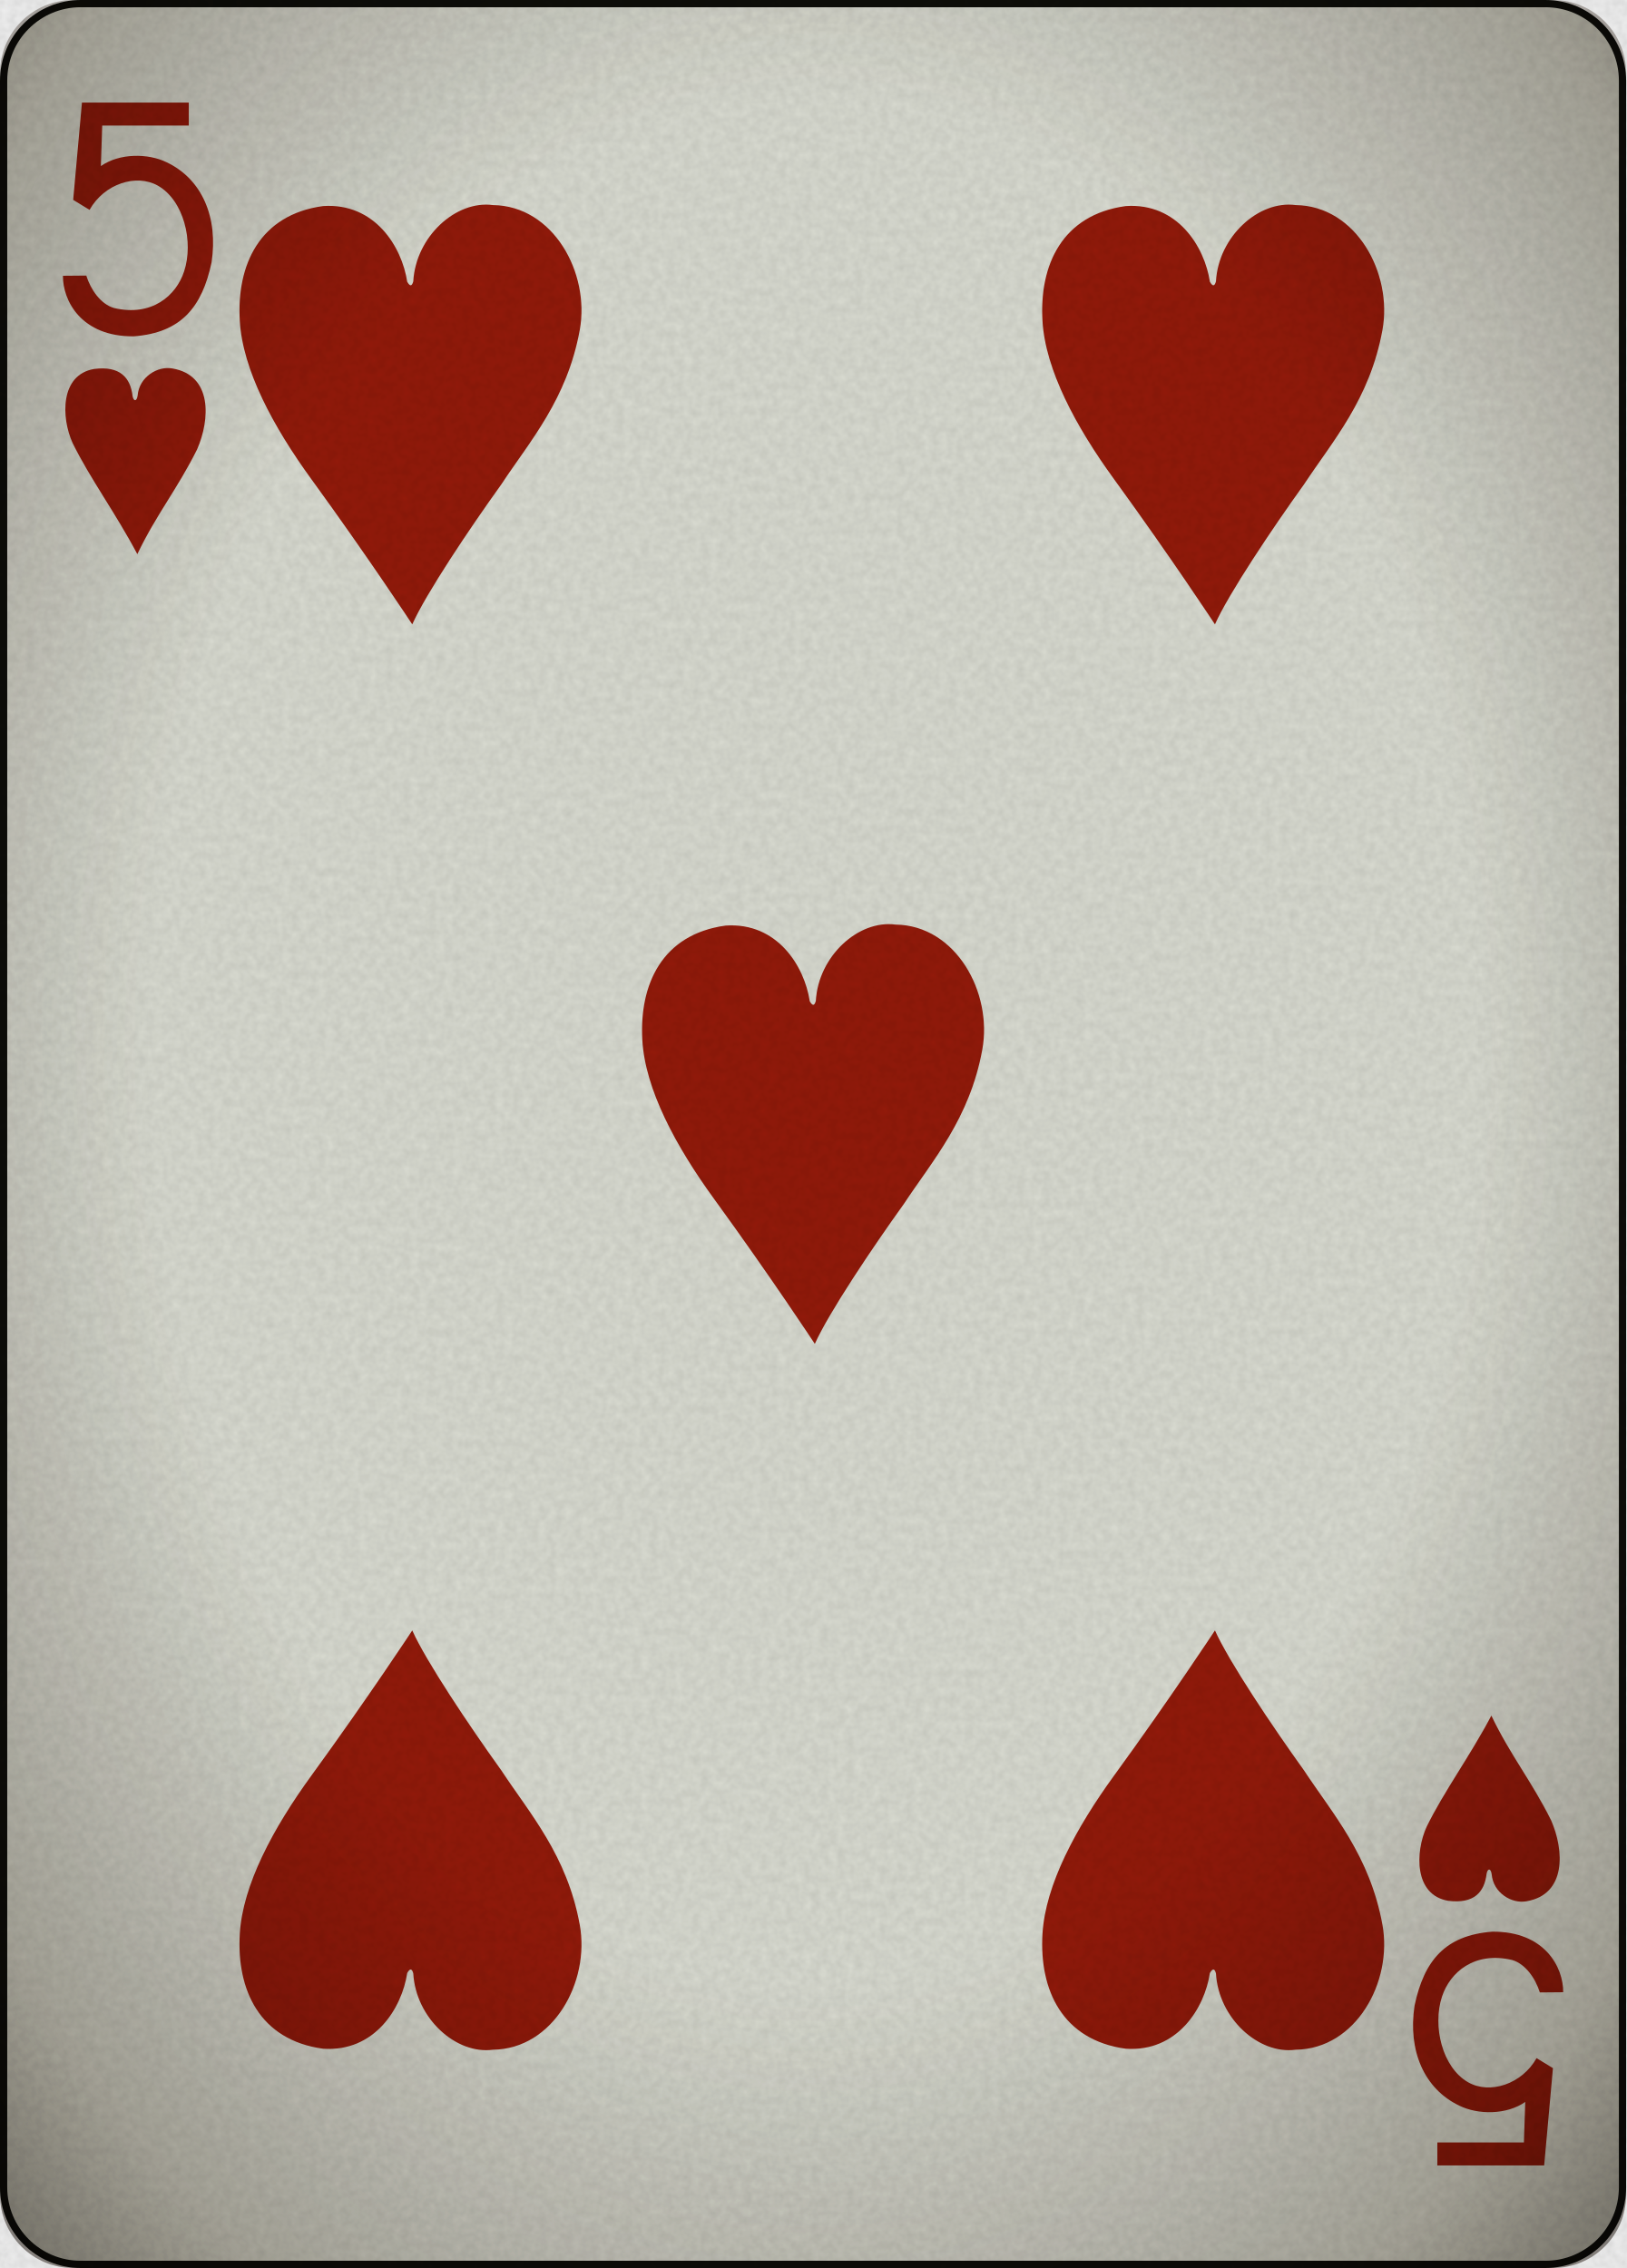
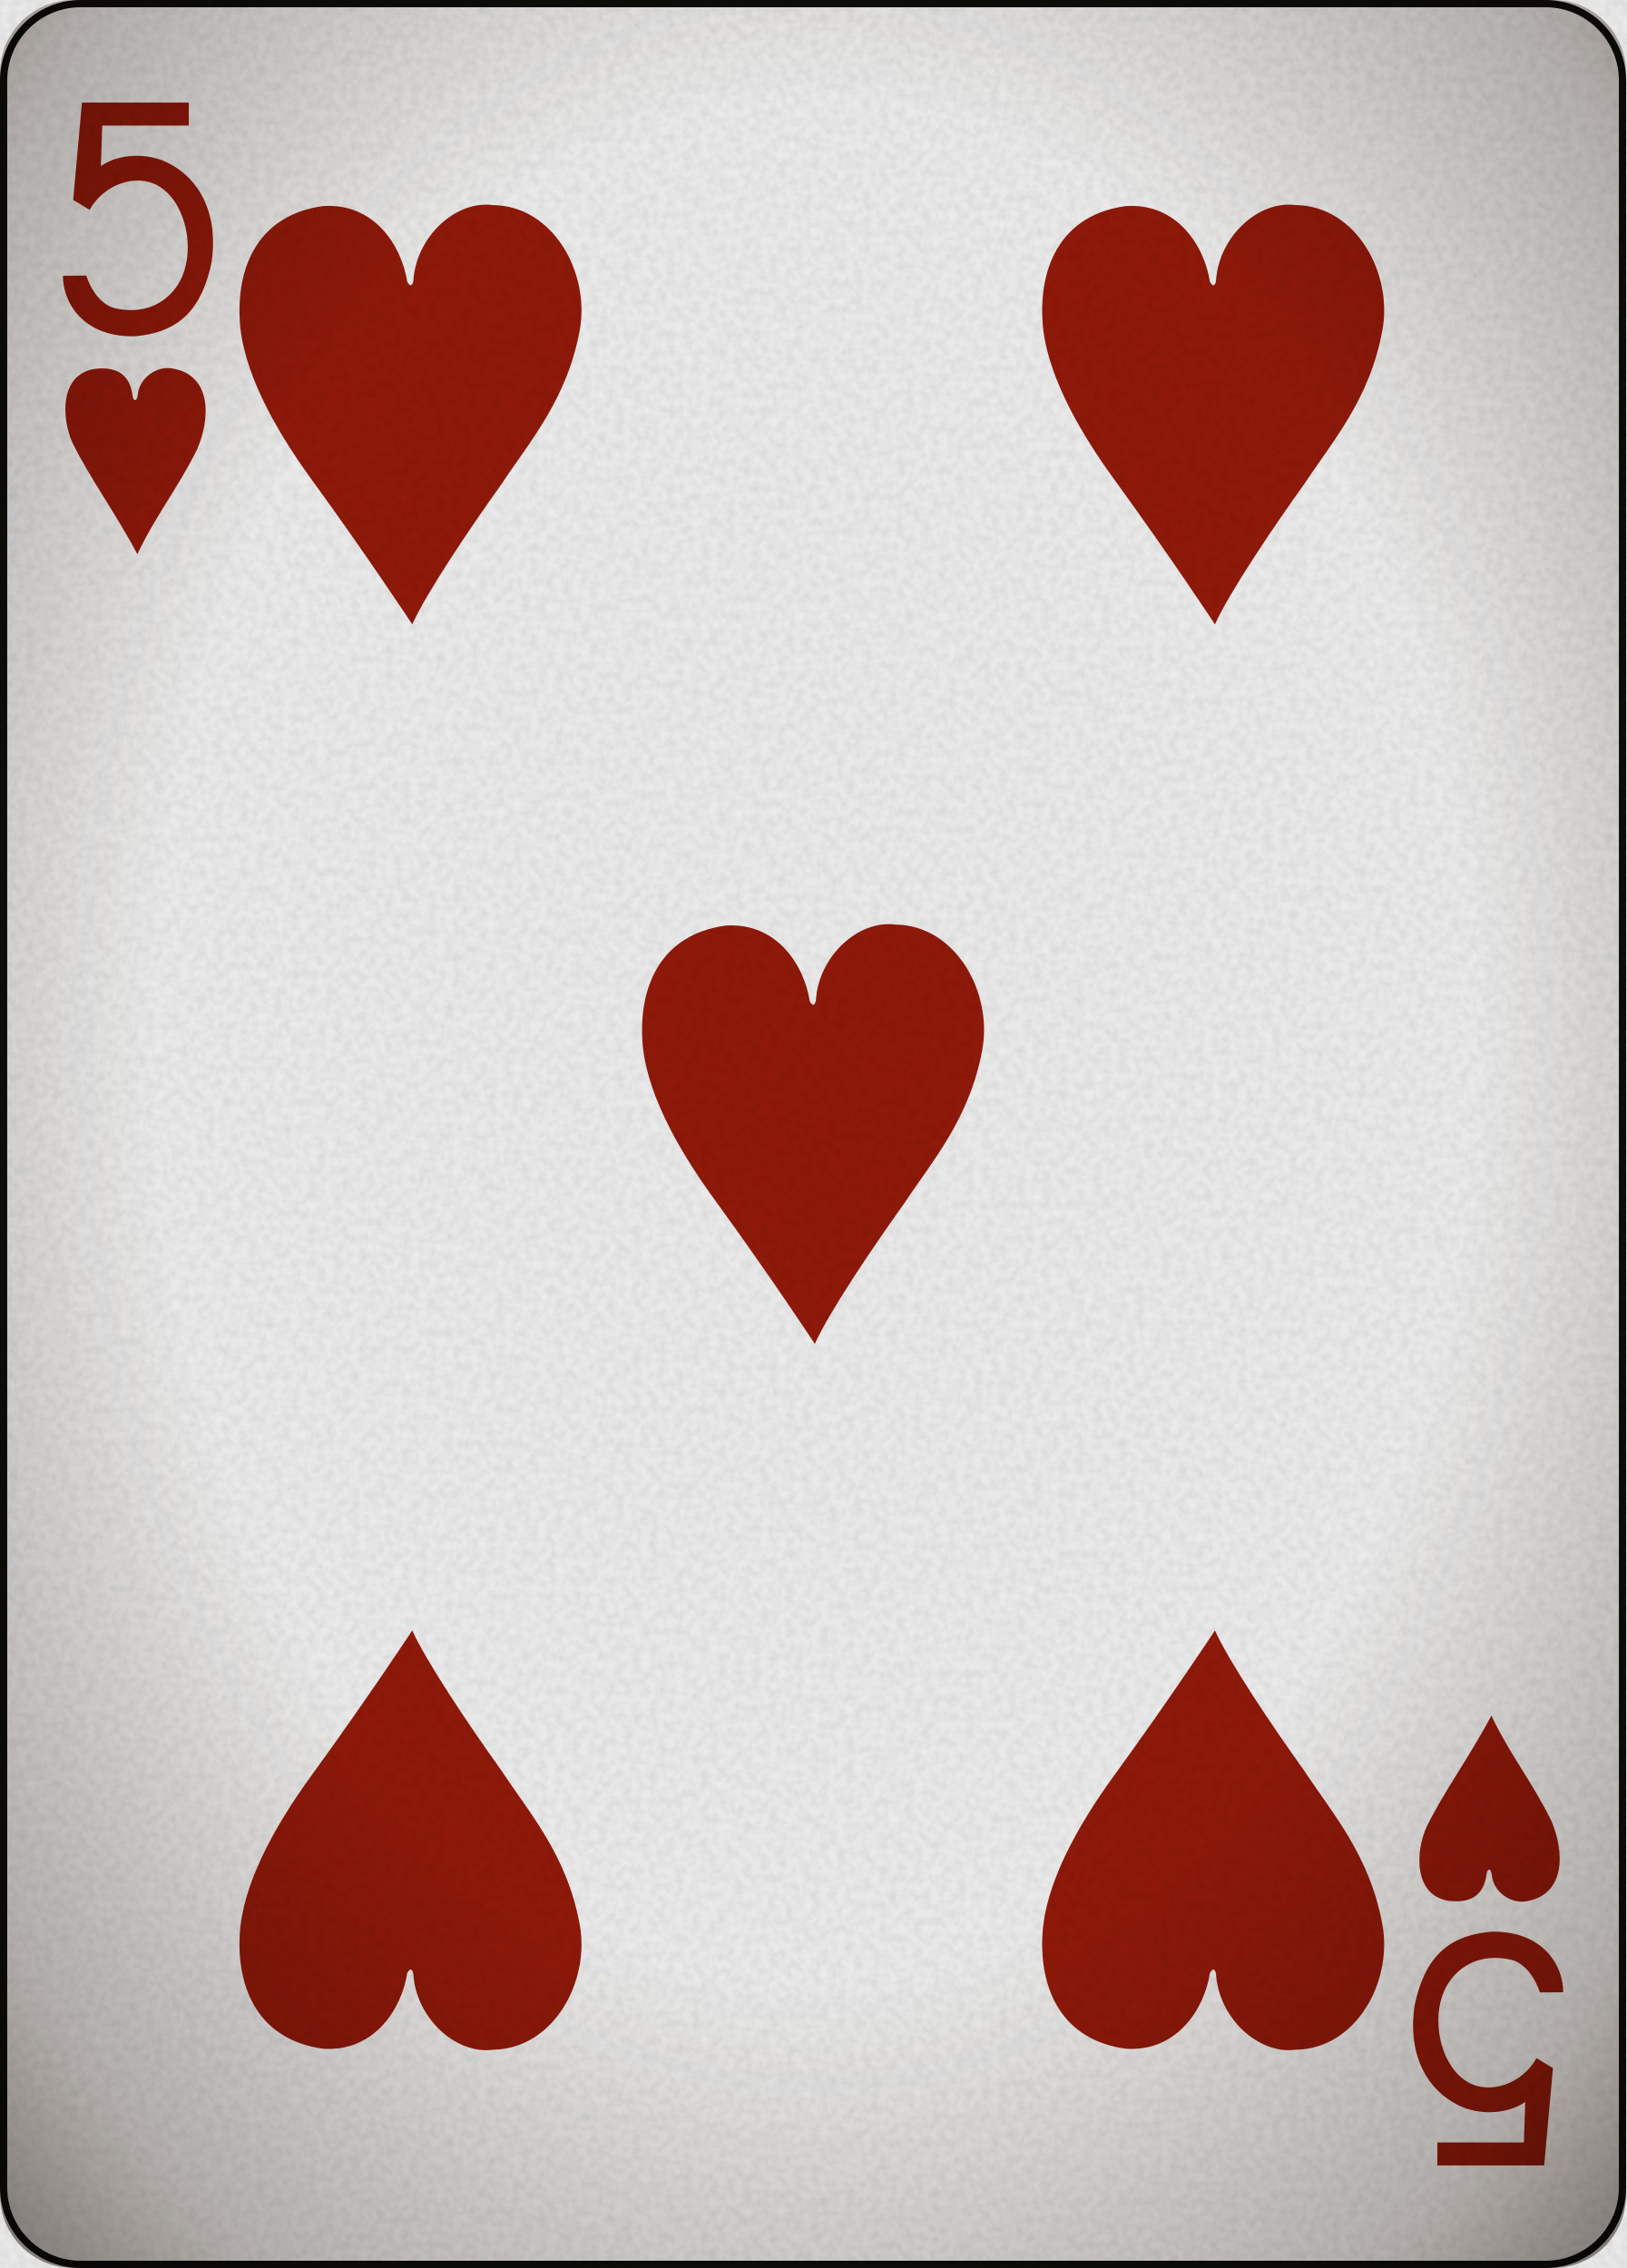
<svg xmlns="http://www.w3.org/2000/svg" width="224.225" height="312.808" id="svg4423" version="1.1">
  <defs id="defs4425">
    <filter id="envejecido" x="-15%" y="-15%" width="130%" height="130%" color-interpolation-filters="sRGB">
      <feColorMatrix in="SourceGraphic" type="matrix" values="0.62 0.12 0.05 0 0.06                 0.05 0.70 0.05 0 0.06                 0.00 0.06 0.72 0 0.04                 0    0    0    1 0" result="warm" />
      <feTurbulence type="fractalNoise" baseFrequency="0.85" numOctaves="2" seed="11" result="noise" />
      <feColorMatrix in="noise" type="matrix" values="0 0 0 0 0                 0 0 0 0 0                 0 0 0 0 0                 0 0 0 0.10 0" result="noiseAlpha" />
      <feComposite in="noiseAlpha" in2="warm" operator="over" result="grained" />
    </filter>
    <radialGradient id="vignette-grad" cx="50%" cy="46%" r="75%">
      <stop offset="55%" stop-color="#2a1a0a" stop-opacity="0" />
      <stop offset="85%" stop-color="#2a1a0a" stop-opacity="0.28" />
      <stop offset="100%" stop-color="#160d05" stop-opacity="0.55" />
    </radialGradient>
  </defs>
  <g id="layer1" transform="translate(-259.9347,-369.7772)" filter="url(#envejecido)">
    <g transform="translate(-1983.306,198.1498)" id="g8939" style="display:inline">
      <g id="g8809">
        <g transform="translate(-4683.875,2918.937)" id="g8915">
-           <rect ry="10.63" rx="10.63" style="display:inline;fill:#ffffff;fill-opacity:1;stroke:#000000;stroke-width:0.997;stroke-miterlimit:4;stroke-dasharray:none;stroke-opacity:1" id="rect6355" width="223.228" height="311.811" x="6927.614" y="-2746.811" />
+           <rect ry="10.63" rx="10.63" style="display:inline;fill:none;fill-opacity:0;stroke:#000000;stroke-width:0.997;stroke-miterlimit:4;stroke-dasharray:none;stroke-opacity:1" id="rect6355" width="223.228" height="311.811" x="6927.614" y="-2746.811" />
          <g id="g8601" transform="matrix(0.3010621,0,0,0.3010621,5562.581,-1947.812)">
            <path style="display:inline;fill:#d40000;fill-opacity:1" d="m 4561.226,-2529.25 10.696,-0.094 c 2.034,6.457 6.55,13.041 12.678,14.859 17.312,4.065 28.457,-5.605 32.128,-16.763 4.451,-13.531 -0.101,-32.536 -12.016,-39.287 -9.884,-5.599 -24.563,-0.877 -31.296,11.089 l -7.497,-4.583 4.024,-44.581 48.929,0 0,10.536 -39.652,0 -0.622,18.571 c 8.521,-5.986 21.65,-5.928 30.178,-1.727 16.159,7.702 23.663,25.22 20.518,45.873 -4.353,20.538 -13.942,32.175 -35.599,33.847 -24.064,0.208 -32.564,-16.336 -32.468,-27.739 z" id="path7106" />
            <path id="path7122" d="m 5248.36,-1742.915 -10.696,0.094 c -2.034,-6.457 -6.55,-13.041 -12.678,-14.859 -17.312,-4.065 -28.457,5.605 -32.128,16.763 -4.451,13.531 0.101,32.536 12.016,39.287 9.884,5.599 24.563,0.877 31.296,-11.089 l 7.497,4.583 -4.024,44.582 -48.929,0 0,-10.536 39.652,0 0.622,-18.571 c -8.521,5.986 -21.65,5.928 -30.178,1.727 -16.159,-7.702 -23.663,-25.22 -20.518,-45.873 4.353,-20.538 13.942,-32.175 35.599,-33.847 24.064,-0.208 32.564,16.336 32.468,27.739 z" style="display:inline;fill:#d40000;fill-opacity:1" />
          </g>
        </g>
      </g>
      <path style="display:inline;fill:#d40000;fill-opacity:1" d="m 2253.251,232.723 c -1.583,-3.472 -1.757,-9.405 2.971,-10.208 3.562,-0.458 5.012,1.198 5.3,3.742 0.142,0.743 0.562,0.788 0.695,-0.058 0.204,-2.609 2.787,-4.133 4.806,-3.75 5.527,0.945 5.204,7.028 3.398,11.156 -2.731,5.479 -5.601,8.938 -8.245,14.452 -3.038,-5.741 -6.507,-10.405 -8.926,-15.333 z" id="path8640" />
      <path id="path8524" d="m 2287.794,200.048 c 7.144,-0.474 10.868,5.627 11.595,10.436 0.433,0.764 0.671,0.549 0.837,-0.042 0.349,-6.174 5.875,-11.22 10.993,-10.53 8.328,0.108 13.389,9.375 11.966,17.219 -1.738,9.582 -6.9,15.351 -10.808,21.293 -4.421,6.152 -10.373,15.04 -12.29,19.317 0,0 -6.048,-9.205 -13.917,-20.03 -5.262,-7.239 -9.473,-15.082 -9.865,-21.835 -0.448,-7.715 2.719,-14.632 11.489,-15.828 z" style="display:inline;fill:#d40000;fill-opacity:1" />
      <path id="path8526" d="m 2398.476,200.048 c 7.144,-0.474 10.868,5.627 11.595,10.436 0.433,0.764 0.671,0.549 0.837,-0.042 0.349,-6.174 5.875,-11.22 10.993,-10.53 8.328,0.108 13.389,9.375 11.966,17.219 -1.738,9.582 -6.9,15.351 -10.808,21.293 -4.421,6.152 -10.373,15.04 -12.29,19.317 0,0 -6.048,-9.205 -13.917,-20.03 -5.262,-7.239 -9.473,-15.082 -9.865,-21.835 -0.448,-7.715 2.719,-14.632 11.489,-15.828 z" style="display:inline;fill:#d40000;fill-opacity:1" />
      <path id="path8528" d="m 2343.303,299.285 c 7.144,-0.474 10.868,5.627 11.595,10.436 0.433,0.764 0.671,0.549 0.837,-0.042 0.349,-6.174 5.875,-11.22 10.993,-10.53 8.328,0.108 13.389,9.375 11.966,17.219 -1.738,9.582 -6.9,15.351 -10.808,21.293 -4.421,6.152 -10.373,15.04 -12.29,19.317 0,0 -6.048,-9.205 -13.917,-20.03 -5.262,-7.239 -9.473,-15.082 -9.865,-21.835 -0.448,-7.715 2.719,-14.632 11.489,-15.828 z" style="display:inline;fill:#d40000;fill-opacity:1" />
      <path id="path8588" d="m 2287.794,454.193 c 7.144,0.474 10.868,-5.627 11.595,-10.436 0.433,-0.764 0.671,-0.549 0.837,0.042 0.349,6.174 5.875,11.22 10.993,10.53 8.328,-0.108 13.389,-9.375 11.966,-17.219 -1.738,-9.582 -6.9,-15.351 -10.808,-21.293 -4.421,-6.152 -10.373,-15.04 -12.29,-19.317 0,0 -6.048,9.205 -13.917,20.03 -5.262,7.239 -9.473,15.082 -9.865,21.835 -0.448,7.715 2.719,14.632 11.489,15.828 z" style="display:inline;fill:#d40000;fill-opacity:1" />
      <path id="path8590" d="m 2398.476,454.193 c 7.144,0.474 10.868,-5.627 11.595,-10.436 0.433,-0.764 0.671,-0.549 0.837,0.042 0.349,6.174 5.875,11.22 10.993,10.53 8.328,-0.108 13.389,-9.375 11.966,-17.219 -1.738,-9.582 -6.9,-15.351 -10.808,-21.293 -4.421,-6.152 -10.373,-15.04 -12.29,-19.317 0,0 -6.048,9.205 -13.917,20.03 -5.262,7.239 -9.473,15.082 -9.865,21.835 -0.448,7.715 2.719,14.632 11.489,15.828 z" style="display:inline;fill:#d40000;fill-opacity:1" />
      <path id="path8656" d="m 2439.958,423.581 c -1.583,3.472 -1.757,9.405 2.971,10.208 3.562,0.458 5.012,-1.198 5.3,-3.742 0.142,-0.743 0.562,-0.788 0.695,0.058 0.204,2.609 2.787,4.133 4.806,3.75 5.527,-0.945 5.204,-7.028 3.398,-11.156 -2.731,-5.479 -5.601,-8.938 -8.245,-14.452 -3.038,5.741 -6.507,10.405 -8.926,15.333 z" style="display:inline;fill:#d40000;fill-opacity:1" />
    </g>
  </g>
  <rect x="0" y="0" width="224.225" height="312.808" rx="10.09" ry="10.09" fill="url(#vignette-grad)" style="mix-blend-mode:multiply" />
</svg>
